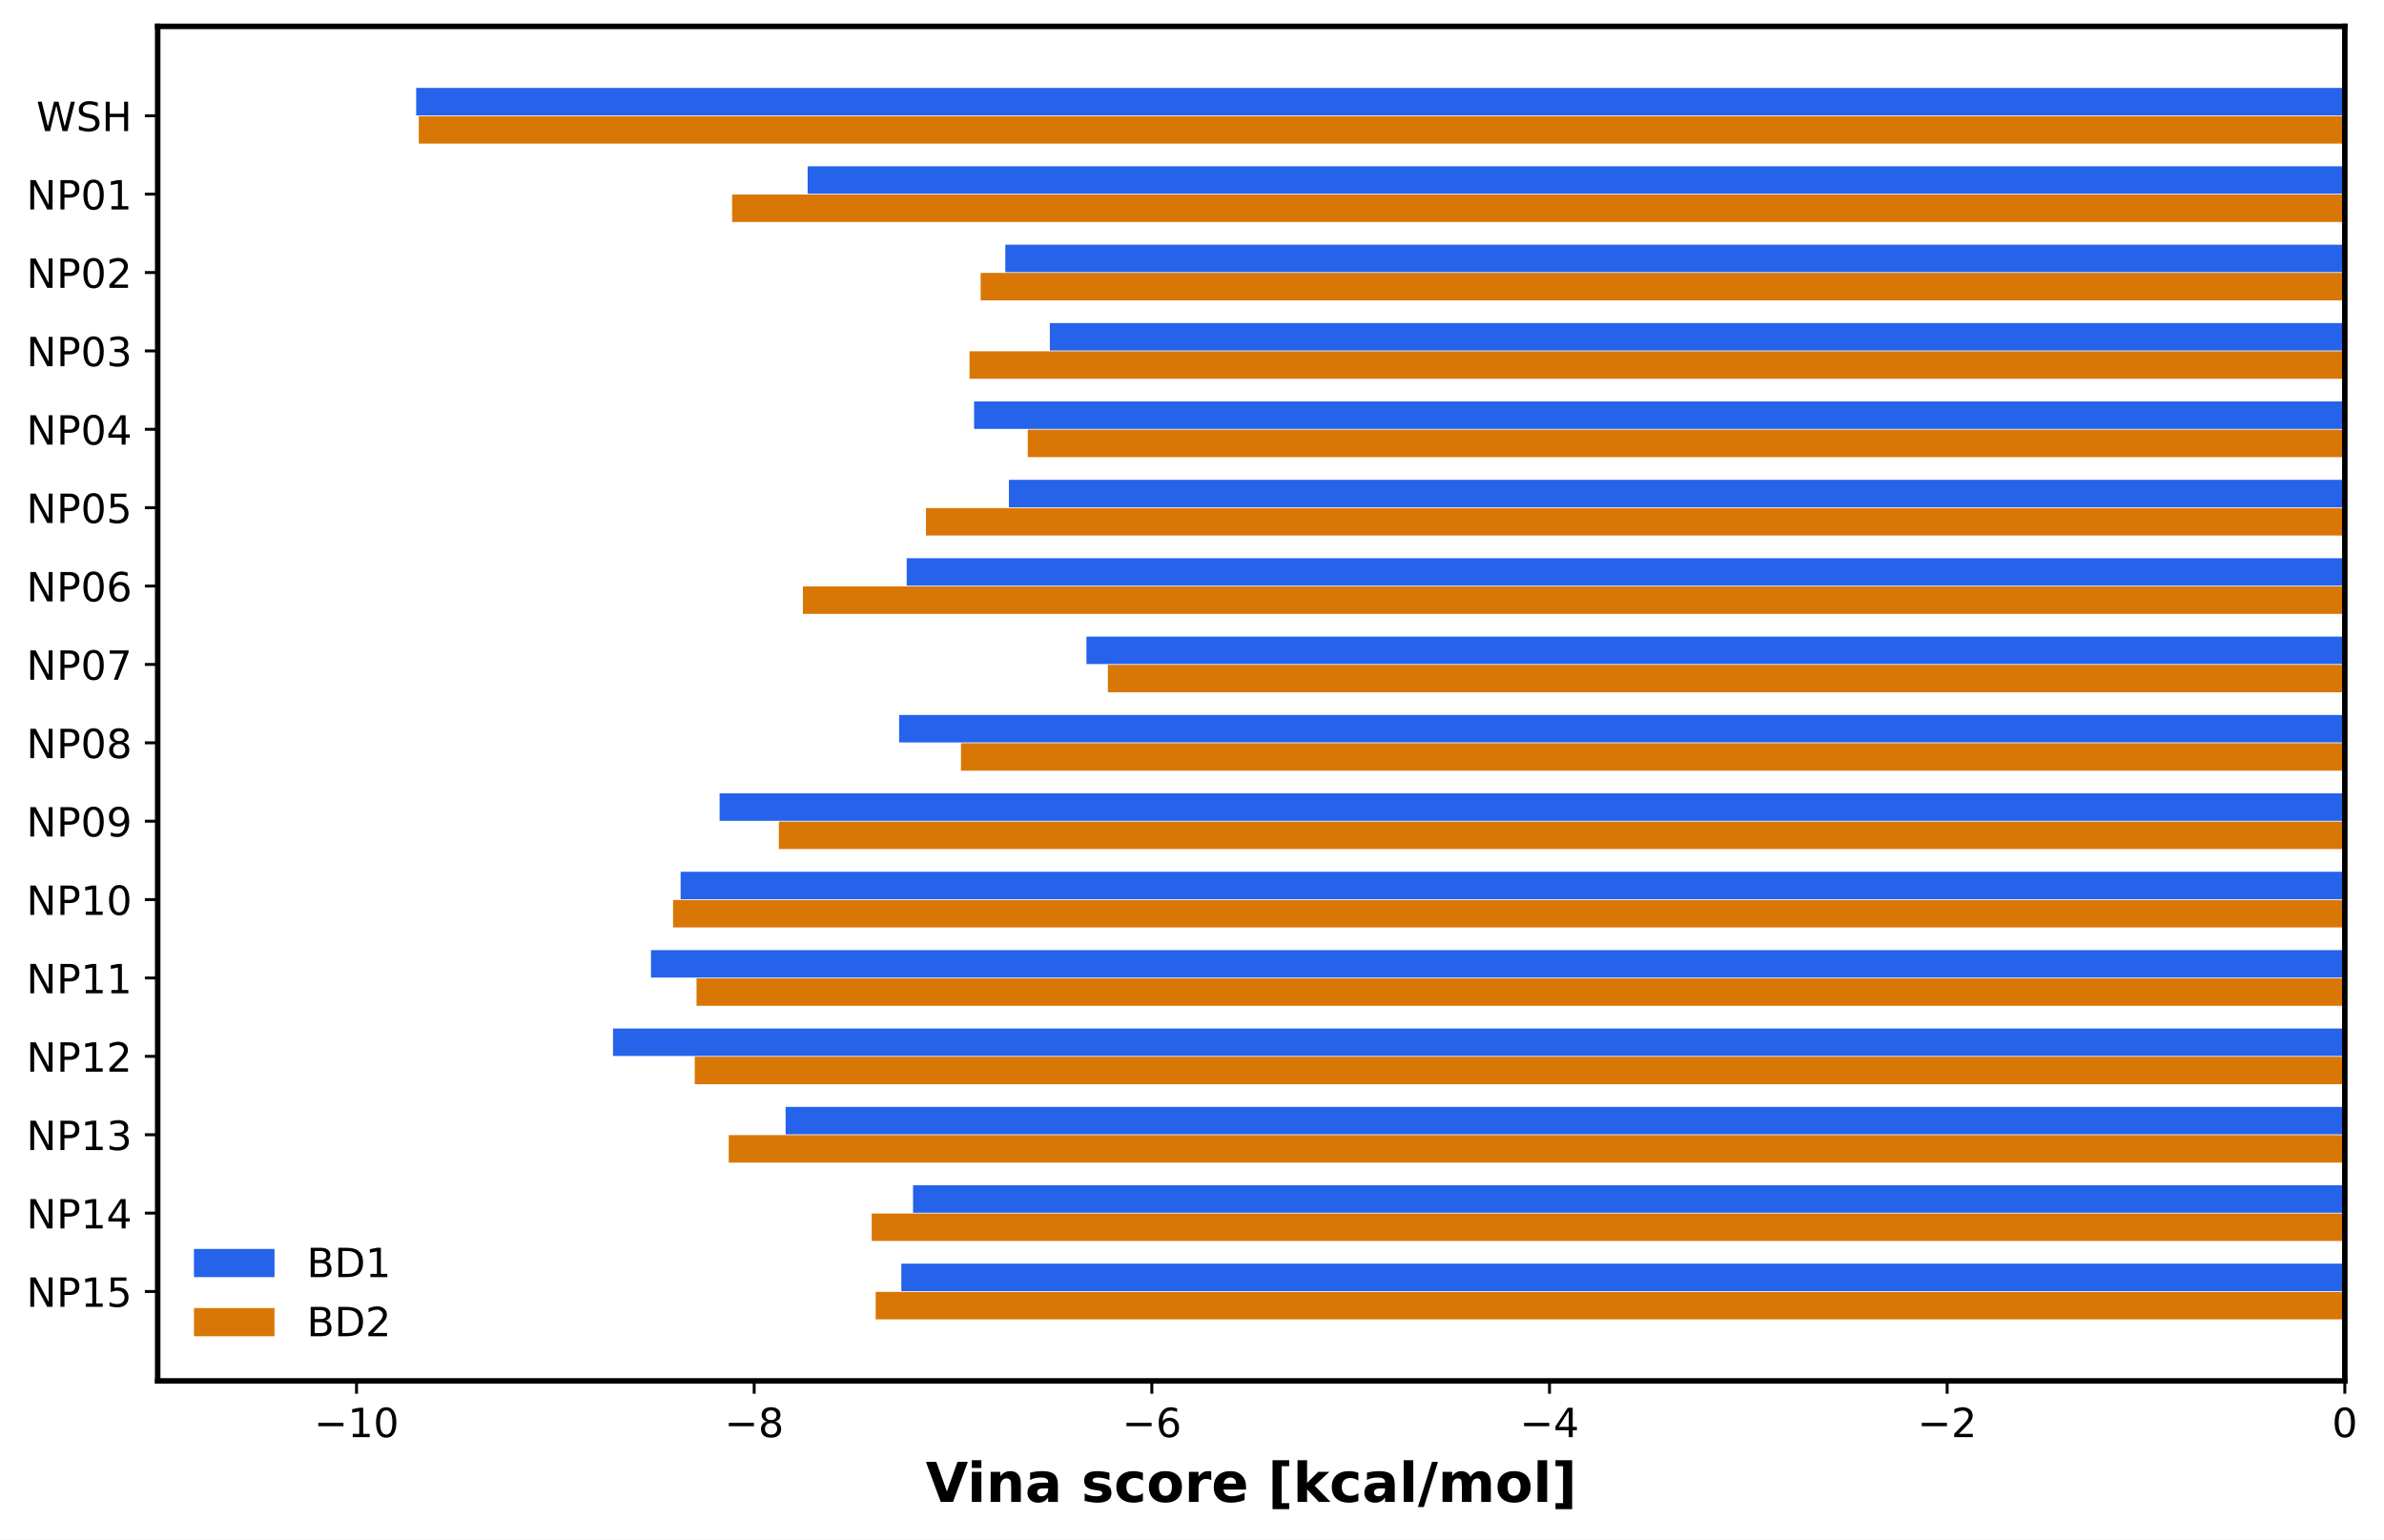
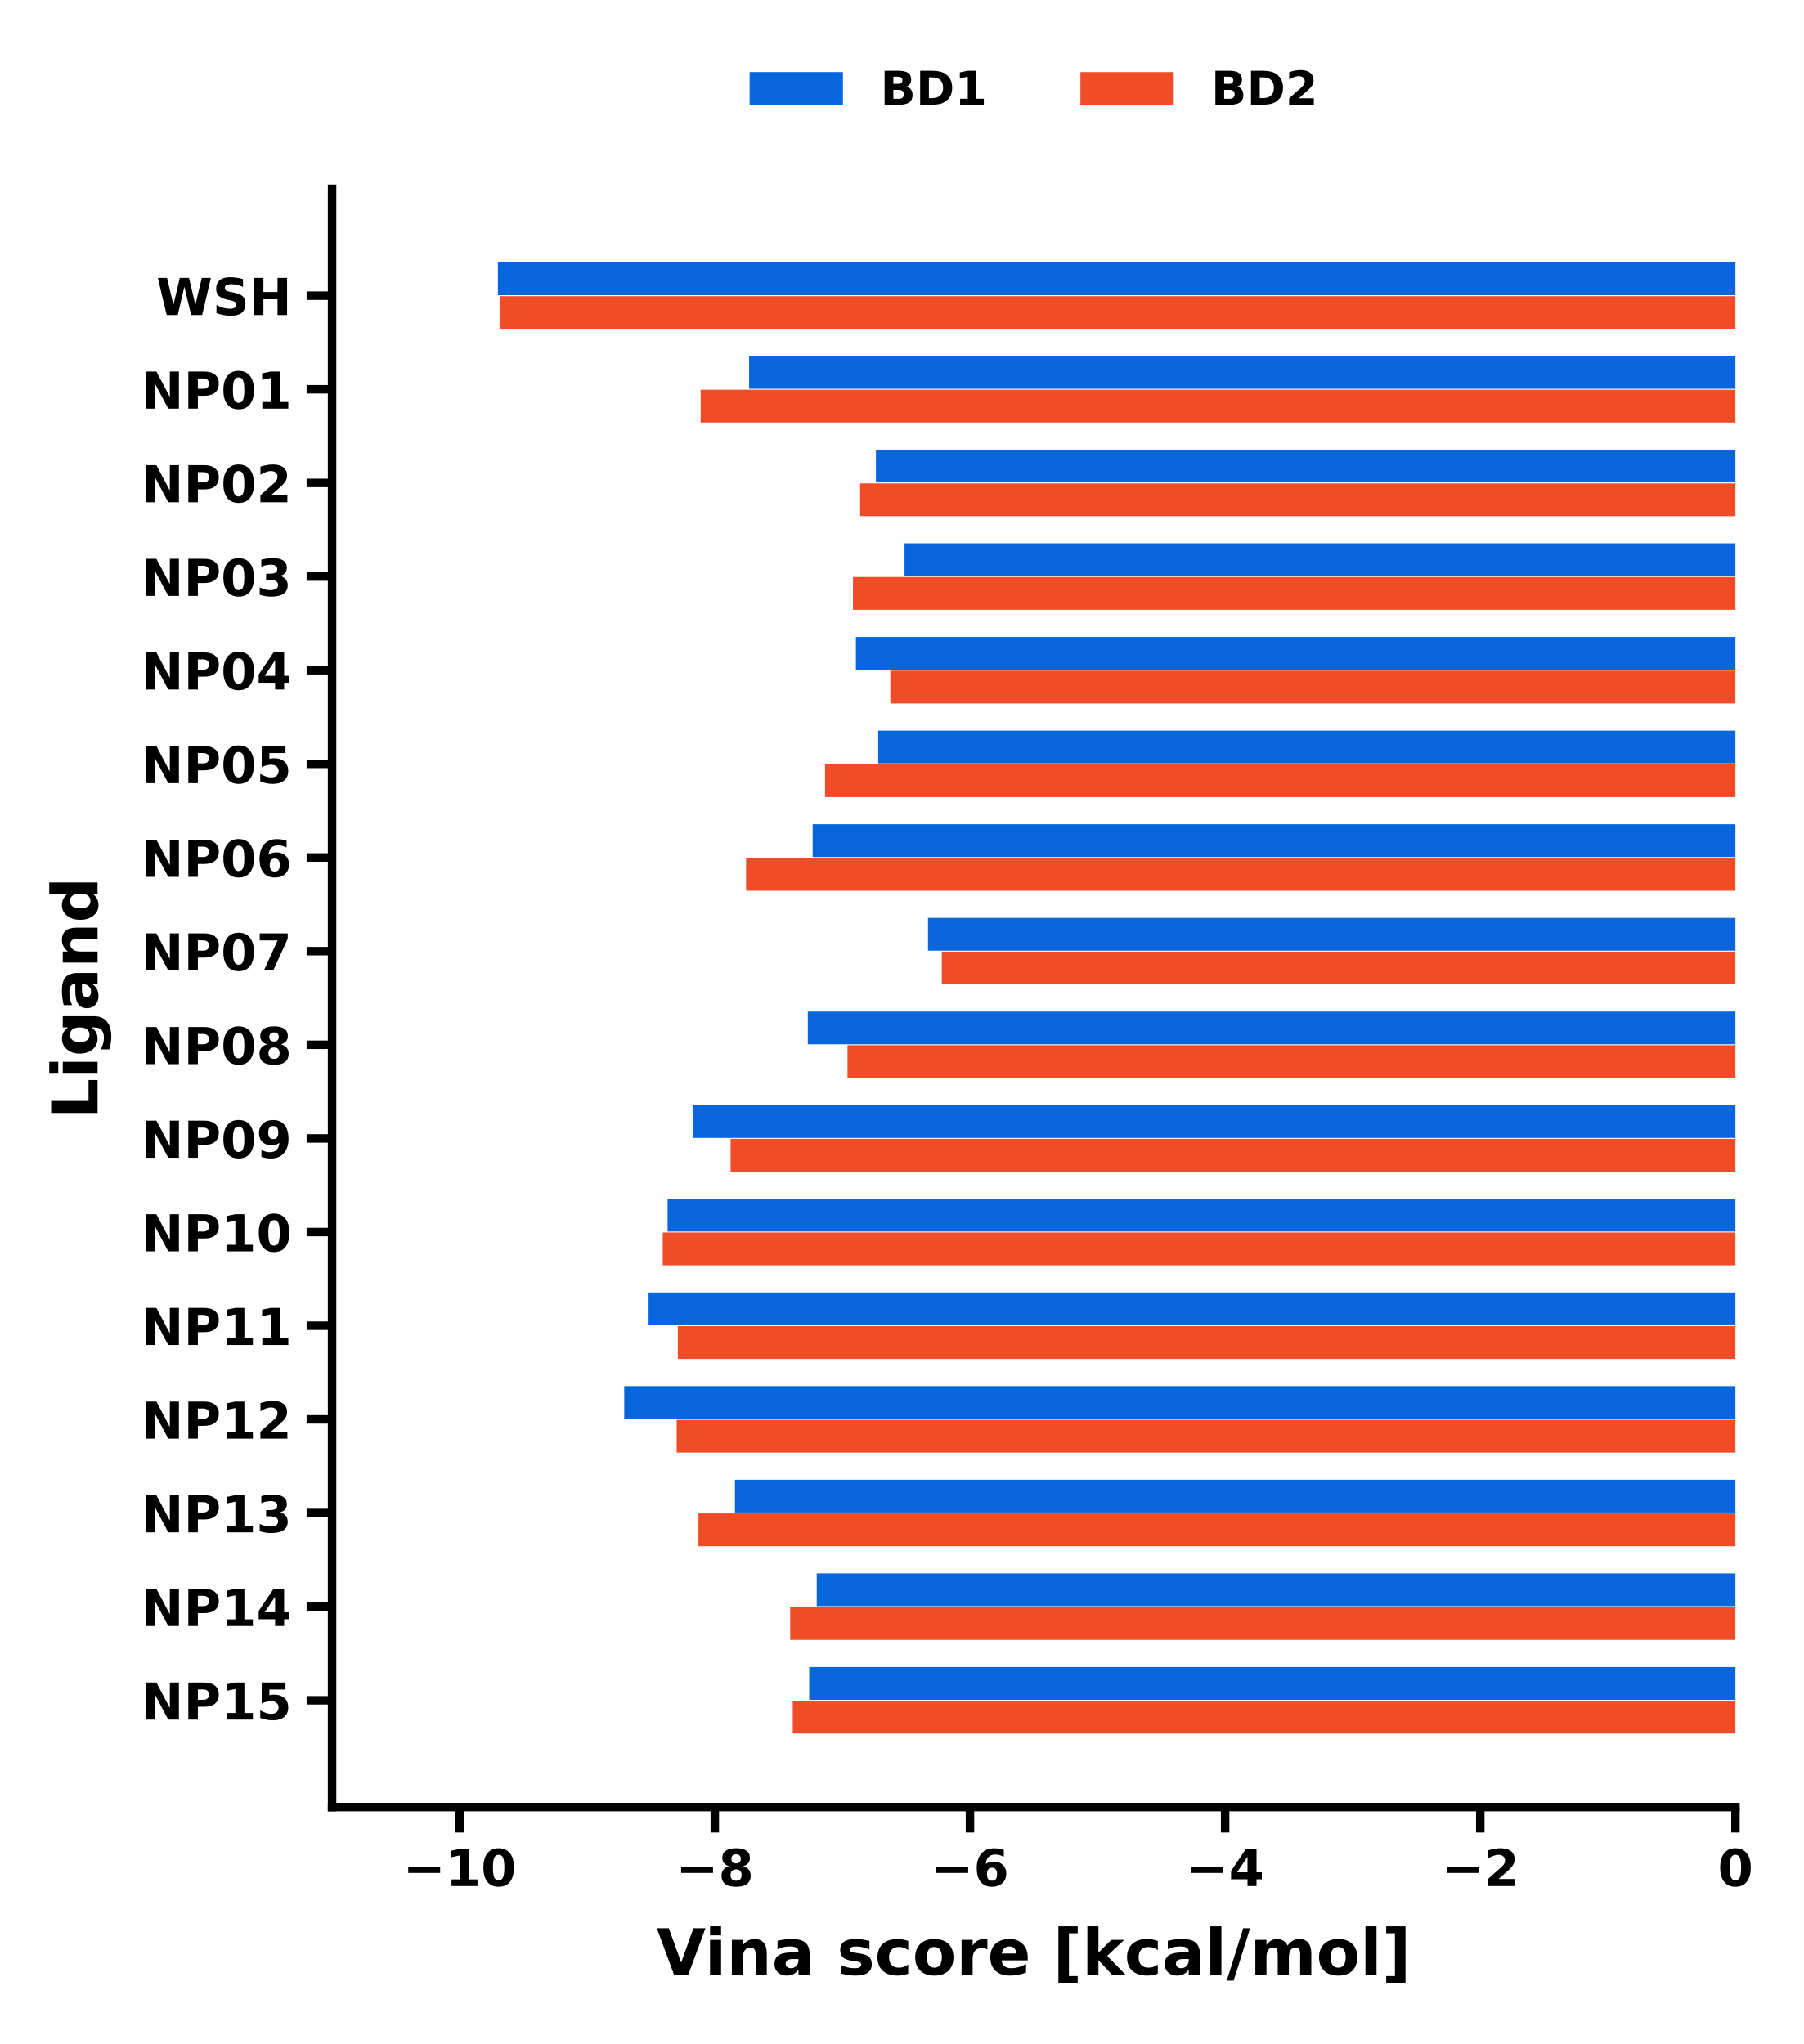
- <svg xmlns="http://www.w3.org/2000/svg" xmlns:xlink="http://www.w3.org/1999/xlink" width="650.974pt" height="420.443pt" viewBox="0 0 650.974 420.443" version="1.1">
+ <svg xmlns="http://www.w3.org/2000/svg" xmlns:xlink="http://www.w3.org/1999/xlink" width="425.197pt" height="481.89pt" viewBox="0 0 425.197 481.89" version="1.1">
  <defs>
    <style type="text/css">*{stroke-linejoin: round; stroke-linecap: butt}</style>
  </defs>
  <g id="figure_1">
    <g id="patch_1">
-       <path d="M 0 420.443  L 650.974 420.443  L 650.974 0  L 0 0  z " style="fill: #ffffff" />
+       <path d="M 0 481.89  L 425.197 481.89  L 425.197 0  L 0 0  z " style="fill: #ffffff" />
    </g>
    <g id="axes_1">
      <g id="patch_2">
-         <path d="M 43.06 377.08  L 640.275 377.08  L 640.275 7.2  L 43.06 7.2  z " style="fill: #ffffff" />
+         <path d="M 78.27 426.03  L 409.057 426.03  L 409.057 44.521  L 78.27 44.521  z " style="fill: #ffffff" />
      </g>
      <g id="patch_3">
-         <path d="M 640.275 24.013  L 113.639 24.013  L 113.639 31.504  L 640.275 31.504  z " clip-path="url(#pfdffe7187e)" style="fill: #2563eb" />
+         <path d="M 409.057 61.862  L 117.363 61.862  L 117.363 69.589  L 409.057 69.589  z " clip-path="url(#p7dfcdf0aad)" style="fill: #0866dd" />
      </g>
      <g id="patch_4">
-         <path d="M 640.275 45.417  L 220.541 45.417  L 220.541 52.908  L 640.275 52.908  z " clip-path="url(#pfdffe7187e)" style="fill: #2563eb" />
+         <path d="M 409.057 83.939  L 176.574 83.939  L 176.574 91.666  L 409.057 91.666  z " clip-path="url(#p7dfcdf0aad)" style="fill: #0866dd" />
      </g>
      <g id="patch_5">
-         <path d="M 640.275 66.82  L 274.507 66.82  L 274.507 74.312  L 640.275 74.312  z " clip-path="url(#pfdffe7187e)" style="fill: #2563eb" />
+         <path d="M 409.057 106.016  L 206.465 106.016  L 206.465 113.743  L 409.057 113.743  z " clip-path="url(#p7dfcdf0aad)" style="fill: #0866dd" />
      </g>
      <g id="patch_6">
-         <path d="M 640.275 88.224  L 286.669 88.224  L 286.669 95.716  L 640.275 95.716  z " clip-path="url(#pfdffe7187e)" style="fill: #2563eb" />
+         <path d="M 409.057 128.093  L 213.201 128.093  L 213.201 135.82  L 409.057 135.82  z " clip-path="url(#p7dfcdf0aad)" style="fill: #0866dd" />
      </g>
      <g id="patch_7">
-         <path d="M 640.275 109.628  L 265.984 109.628  L 265.984 117.119  L 640.275 117.119  z " clip-path="url(#pfdffe7187e)" style="fill: #2563eb" />
+         <path d="M 409.057 150.169  L 201.744 150.169  L 201.744 157.896  L 409.057 157.896  z " clip-path="url(#p7dfcdf0aad)" style="fill: #0866dd" />
      </g>
      <g id="patch_8">
-         <path d="M 640.275 131.032  L 275.485 131.032  L 275.485 138.523  L 640.275 138.523  z " clip-path="url(#pfdffe7187e)" style="fill: #2563eb" />
+         <path d="M 409.057 172.246  L 207.006 172.246  L 207.006 179.973  L 409.057 179.973  z " clip-path="url(#p7dfcdf0aad)" style="fill: #0866dd" />
      </g>
      <g id="patch_9">
-         <path d="M 640.275 152.436  L 247.579 152.436  L 247.579 159.927  L 640.275 159.927  z " clip-path="url(#pfdffe7187e)" style="fill: #2563eb" />
+         <path d="M 409.057 194.323  L 191.549 194.323  L 191.549 202.05  L 409.057 202.05  z " clip-path="url(#p7dfcdf0aad)" style="fill: #0866dd" />
      </g>
      <g id="patch_10">
-         <path d="M 640.275 173.84  L 296.659 173.84  L 296.659 181.331  L 640.275 181.331  z " clip-path="url(#pfdffe7187e)" style="fill: #2563eb" />
+         <path d="M 409.057 216.4  L 218.734 216.4  L 218.734 224.127  L 409.057 224.127  z " clip-path="url(#p7dfcdf0aad)" style="fill: #0866dd" />
      </g>
      <g id="patch_11">
-         <path d="M 640.275 195.244  L 245.515 195.244  L 245.515 202.735  L 640.275 202.735  z " clip-path="url(#pfdffe7187e)" style="fill: #2563eb" />
+         <path d="M 409.057 238.477  L 190.407 238.477  L 190.407 246.203  L 409.057 246.203  z " clip-path="url(#p7dfcdf0aad)" style="fill: #0866dd" />
      </g>
      <g id="patch_12">
-         <path d="M 640.275 216.647  L 196.489 216.647  L 196.489 224.139  L 640.275 224.139  z " clip-path="url(#pfdffe7187e)" style="fill: #2563eb" />
+         <path d="M 409.057 260.553  L 163.252 260.553  L 163.252 268.28  L 409.057 268.28  z " clip-path="url(#p7dfcdf0aad)" style="fill: #0866dd" />
      </g>
      <g id="patch_13">
-         <path d="M 640.275 238.051  L 185.848 238.051  L 185.848 245.543  L 640.275 245.543  z " clip-path="url(#pfdffe7187e)" style="fill: #2563eb" />
+         <path d="M 409.057 282.63  L 157.358 282.63  L 157.358 290.357  L 409.057 290.357  z " clip-path="url(#p7dfcdf0aad)" style="fill: #0866dd" />
      </g>
      <g id="patch_14">
-         <path d="M 640.275 259.455  L 177.759 259.455  L 177.759 266.946  L 640.275 266.946  z " clip-path="url(#pfdffe7187e)" style="fill: #2563eb" />
+         <path d="M 409.057 304.707  L 152.877 304.707  L 152.877 312.434  L 409.057 312.434  z " clip-path="url(#p7dfcdf0aad)" style="fill: #0866dd" />
      </g>
      <g id="patch_15">
-         <path d="M 640.275 280.859  L 167.389 280.859  L 167.389 288.35  L 640.275 288.35  z " clip-path="url(#pfdffe7187e)" style="fill: #2563eb" />
+         <path d="M 409.057 326.784  L 147.134 326.784  L 147.134 334.511  L 409.057 334.511  z " clip-path="url(#p7dfcdf0aad)" style="fill: #0866dd" />
      </g>
      <g id="patch_16">
-         <path d="M 640.275 302.263  L 214.515 302.263  L 214.515 309.754  L 640.275 309.754  z " clip-path="url(#pfdffe7187e)" style="fill: #2563eb" />
+         <path d="M 409.057 348.86  L 173.236 348.86  L 173.236 356.587  L 409.057 356.587  z " clip-path="url(#p7dfcdf0aad)" style="fill: #0866dd" />
      </g>
      <g id="patch_17">
-         <path d="M 640.275 323.667  L 249.316 323.667  L 249.316 331.158  L 640.275 331.158  z " clip-path="url(#pfdffe7187e)" style="fill: #2563eb" />
+         <path d="M 409.057 370.937  L 192.512 370.937  L 192.512 378.664  L 409.057 378.664  z " clip-path="url(#p7dfcdf0aad)" style="fill: #0866dd" />
      </g>
      <g id="patch_18">
-         <path d="M 640.275 345.071  L 246.113 345.071  L 246.113 352.562  L 640.275 352.562  z " clip-path="url(#pfdffe7187e)" style="fill: #2563eb" />
+         <path d="M 409.057 393.014  L 190.738 393.014  L 190.738 400.741  L 409.057 400.741  z " clip-path="url(#p7dfcdf0aad)" style="fill: #0866dd" />
      </g>
      <g id="patch_19">
-         <path d="M 640.275 31.718  L 114.345 31.718  L 114.345 39.209  L 640.275 39.209  z " clip-path="url(#pfdffe7187e)" style="fill: #d97706" />
+         <path d="M 409.057 69.81  L 117.754 69.81  L 117.754 77.537  L 409.057 77.537  z " clip-path="url(#p7dfcdf0aad)" style="fill: #f04c28" />
      </g>
      <g id="patch_20">
-         <path d="M 640.275 53.122  L 199.91 53.122  L 199.91 60.613  L 640.275 60.613  z " clip-path="url(#pfdffe7187e)" style="fill: #d97706" />
+         <path d="M 409.057 91.887  L 165.147 91.887  L 165.147 99.614  L 409.057 99.614  z " clip-path="url(#p7dfcdf0aad)" style="fill: #f04c28" />
      </g>
      <g id="patch_21">
-         <path d="M 640.275 74.526  L 267.775 74.526  L 267.775 82.017  L 640.275 82.017  z " clip-path="url(#pfdffe7187e)" style="fill: #d97706" />
+         <path d="M 409.057 113.964  L 202.736 113.964  L 202.736 121.69  L 409.057 121.69  z " clip-path="url(#p7dfcdf0aad)" style="fill: #f04c28" />
      </g>
      <g id="patch_22">
-         <path d="M 640.275 95.93  L 264.735 95.93  L 264.735 103.421  L 640.275 103.421  z " clip-path="url(#pfdffe7187e)" style="fill: #d97706" />
+         <path d="M 409.057 136.04  L 201.052 136.04  L 201.052 143.767  L 409.057 143.767  z " clip-path="url(#p7dfcdf0aad)" style="fill: #f04c28" />
      </g>
      <g id="patch_23">
-         <path d="M 640.275 117.334  L 280.643 117.334  L 280.643 124.825  L 640.275 124.825  z " clip-path="url(#pfdffe7187e)" style="fill: #d97706" />
+         <path d="M 409.057 158.117  L 209.863 158.117  L 209.863 165.844  L 409.057 165.844  z " clip-path="url(#p7dfcdf0aad)" style="fill: #f04c28" />
      </g>
      <g id="patch_24">
-         <path d="M 640.275 138.737  L 252.845 138.737  L 252.845 146.229  L 640.275 146.229  z " clip-path="url(#pfdffe7187e)" style="fill: #d97706" />
+         <path d="M 409.057 180.194  L 194.466 180.194  L 194.466 187.921  L 409.057 187.921  z " clip-path="url(#p7dfcdf0aad)" style="fill: #f04c28" />
      </g>
      <g id="patch_25">
-         <path d="M 640.275 160.141  L 219.238 160.141  L 219.238 167.633  L 640.275 167.633  z " clip-path="url(#pfdffe7187e)" style="fill: #d97706" />
+         <path d="M 409.057 202.271  L 175.852 202.271  L 175.852 209.998  L 409.057 209.998  z " clip-path="url(#p7dfcdf0aad)" style="fill: #f04c28" />
      </g>
      <g id="patch_26">
-         <path d="M 640.275 181.545  L 302.522 181.545  L 302.522 189.036  L 640.275 189.036  z " clip-path="url(#pfdffe7187e)" style="fill: #d97706" />
+         <path d="M 409.057 224.347  L 221.982 224.347  L 221.982 232.074  L 409.057 232.074  z " clip-path="url(#p7dfcdf0aad)" style="fill: #f04c28" />
      </g>
      <g id="patch_27">
-         <path d="M 640.275 202.949  L 262.4 202.949  L 262.4 210.44  L 640.275 210.44  z " clip-path="url(#pfdffe7187e)" style="fill: #d97706" />
+         <path d="M 409.057 246.424  L 199.759 246.424  L 199.759 254.151  L 409.057 254.151  z " clip-path="url(#p7dfcdf0aad)" style="fill: #f04c28" />
      </g>
      <g id="patch_28">
-         <path d="M 640.275 224.353  L 212.669 224.353  L 212.669 231.844  L 640.275 231.844  z " clip-path="url(#pfdffe7187e)" style="fill: #d97706" />
+         <path d="M 409.057 268.501  L 172.213 268.501  L 172.213 276.228  L 409.057 276.228  z " clip-path="url(#p7dfcdf0aad)" style="fill: #f04c28" />
      </g>
      <g id="patch_29">
-         <path d="M 640.275 245.757  L 183.785 245.757  L 183.785 253.248  L 640.275 253.248  z " clip-path="url(#pfdffe7187e)" style="fill: #d97706" />
+         <path d="M 409.057 290.578  L 156.215 290.578  L 156.215 298.305  L 409.057 298.305  z " clip-path="url(#p7dfcdf0aad)" style="fill: #f04c28" />
      </g>
      <g id="patch_30">
-         <path d="M 640.275 267.161  L 190.192 267.161  L 190.192 274.652  L 640.275 274.652  z " clip-path="url(#pfdffe7187e)" style="fill: #d97706" />
+         <path d="M 409.057 312.655  L 159.764 312.655  L 159.764 320.381  L 409.057 320.381  z " clip-path="url(#p7dfcdf0aad)" style="fill: #f04c28" />
      </g>
      <g id="patch_31">
-         <path d="M 640.275 288.564  L 189.703 288.564  L 189.703 296.056  L 640.275 296.056  z " clip-path="url(#pfdffe7187e)" style="fill: #d97706" />
+         <path d="M 409.057 334.731  L 159.493 334.731  L 159.493 342.458  L 409.057 342.458  z " clip-path="url(#p7dfcdf0aad)" style="fill: #f04c28" />
      </g>
      <g id="patch_32">
-         <path d="M 640.275 309.968  L 198.987 309.968  L 198.987 317.46  L 640.275 317.46  z " clip-path="url(#pfdffe7187e)" style="fill: #d97706" />
+         <path d="M 409.057 356.808  L 164.635 356.808  L 164.635 364.535  L 409.057 364.535  z " clip-path="url(#p7dfcdf0aad)" style="fill: #f04c28" />
      </g>
      <g id="patch_33">
-         <path d="M 640.275 331.372  L 238.023 331.372  L 238.023 338.863  L 640.275 338.863  z " clip-path="url(#pfdffe7187e)" style="fill: #d97706" />
+         <path d="M 409.057 378.885  L 186.257 378.885  L 186.257 386.612  L 409.057 386.612  z " clip-path="url(#p7dfcdf0aad)" style="fill: #f04c28" />
      </g>
      <g id="patch_34">
-         <path d="M 640.275 352.776  L 239.109 352.776  L 239.109 360.267  L 640.275 360.267  z " clip-path="url(#pfdffe7187e)" style="fill: #d97706" />
+         <path d="M 409.057 400.962  L 186.858 400.962  L 186.858 408.688  L 409.057 408.688  z " clip-path="url(#p7dfcdf0aad)" style="fill: #f04c28" />
      </g>
      <g id="matplotlib.axis_1">
        <g id="xtick_1">
          <g id="line2d_1">
            <defs>
-               <path id="m86faa2a591" d="M 0 0  L 0 3.5  " style="stroke: #000000; stroke-width: 0.8" />
+               <path id="mbcad447442" d="M 0 0  L 0 6  " style="stroke: #000000; stroke-width: 2" />
            </defs>
            <g>
-               <use xlink:href="#m86faa2a591" x="97.352" y="377.08" style="stroke: #000000; stroke-width: 0.8" />
+               <use xlink:href="#mbcad447442" x="108.342" y="426.03" style="stroke: #000000; stroke-width: 2" />
            </g>
          </g>
          <g id="text_1">
-             <text style="font-size: 11px; font-family: 'DejaVu Sans'; text-anchor: middle" x="97.352" y="392.438" transform="rotate(-0 97.3518 392.4383)">−10</text>
+             <text style="font-weight: 700; font-size: 12px; font-family: 'DejaVu Sans'; text-anchor: middle" x="108.342" y="444.648" transform="rotate(-0 108.3415 444.6479)">−10</text>
          </g>
        </g>
        <g id="xtick_2">
          <g id="line2d_2">
            <g>
-               <use xlink:href="#m86faa2a591" x="205.936" y="377.08" style="stroke: #000000; stroke-width: 0.8" />
+               <use xlink:href="#mbcad447442" x="168.485" y="426.03" style="stroke: #000000; stroke-width: 2" />
            </g>
          </g>
          <g id="text_2">
-             <text style="font-size: 11px; font-family: 'DejaVu Sans'; text-anchor: middle" x="205.936" y="392.438" transform="rotate(-0 205.9363 392.4383)">−8</text>
+             <text style="font-weight: 700; font-size: 12px; font-family: 'DejaVu Sans'; text-anchor: middle" x="168.485" y="444.648" transform="rotate(-0 168.4846 444.6479)">−8</text>
          </g>
        </g>
        <g id="xtick_3">
          <g id="line2d_3">
            <g>
-               <use xlink:href="#m86faa2a591" x="314.521" y="377.08" style="stroke: #000000; stroke-width: 0.8" />
+               <use xlink:href="#mbcad447442" x="228.628" y="426.03" style="stroke: #000000; stroke-width: 2" />
            </g>
          </g>
          <g id="text_3">
-             <text style="font-size: 11px; font-family: 'DejaVu Sans'; text-anchor: middle" x="314.521" y="392.438" transform="rotate(-0 314.5209 392.4383)">−6</text>
+             <text style="font-weight: 700; font-size: 12px; font-family: 'DejaVu Sans'; text-anchor: middle" x="228.628" y="444.648" transform="rotate(-0 228.6277 444.6479)">−6</text>
          </g>
        </g>
        <g id="xtick_4">
          <g id="line2d_4">
            <g>
-               <use xlink:href="#m86faa2a591" x="423.105" y="377.08" style="stroke: #000000; stroke-width: 0.8" />
+               <use xlink:href="#mbcad447442" x="288.771" y="426.03" style="stroke: #000000; stroke-width: 2" />
            </g>
          </g>
          <g id="text_4">
-             <text style="font-size: 11px; font-family: 'DejaVu Sans'; text-anchor: middle" x="423.105" y="392.438" transform="rotate(-0 423.1054 392.4383)">−4</text>
+             <text style="font-weight: 700; font-size: 12px; font-family: 'DejaVu Sans'; text-anchor: middle" x="288.771" y="444.648" transform="rotate(-0 288.7707 444.6479)">−4</text>
          </g>
        </g>
        <g id="xtick_5">
          <g id="line2d_5">
            <g>
-               <use xlink:href="#m86faa2a591" x="531.69" y="377.08" style="stroke: #000000; stroke-width: 0.8" />
+               <use xlink:href="#mbcad447442" x="348.914" y="426.03" style="stroke: #000000; stroke-width: 2" />
            </g>
          </g>
          <g id="text_5">
-             <text style="font-size: 11px; font-family: 'DejaVu Sans'; text-anchor: middle" x="531.69" y="392.438" transform="rotate(-0 531.69 392.4383)">−2</text>
+             <text style="font-weight: 700; font-size: 12px; font-family: 'DejaVu Sans'; text-anchor: middle" x="348.914" y="444.648" transform="rotate(-0 348.9138 444.6479)">−2</text>
          </g>
        </g>
        <g id="xtick_6">
          <g id="line2d_6">
            <g>
-               <use xlink:href="#m86faa2a591" x="640.275" y="377.08" style="stroke: #000000; stroke-width: 0.8" />
+               <use xlink:href="#mbcad447442" x="409.057" y="426.03" style="stroke: #000000; stroke-width: 2" />
            </g>
          </g>
          <g id="text_6">
-             <text style="font-size: 11px; font-family: 'DejaVu Sans'; text-anchor: middle" x="640.275" y="392.438" transform="rotate(-0 640.2745 392.4383)">0</text>
+             <text style="font-weight: 700; font-size: 12px; font-family: 'DejaVu Sans'; text-anchor: middle" x="409.057" y="444.648" transform="rotate(-0 409.0568 444.6479)">0</text>
          </g>
        </g>
        <g id="text_7">
-           <text style="font-weight: 700; font-size: 15px; font-family: 'DejaVu Sans'; text-anchor: middle" x="341.667" y="410.124" transform="rotate(-0 341.667 410.1236)">Vina score [kcal/mol]</text>
+           <text style="font-weight: 700; font-size: 15px; font-family: 'DejaVu Sans'; text-anchor: middle" x="243.663" y="465.541" transform="rotate(-0 243.6634 465.5412)">Vina score [kcal/mol]</text>
        </g>
      </g>
      <g id="matplotlib.axis_2">
        <g id="ytick_1">
          <g id="line2d_7">
            <defs>
-               <path id="m53e8aaec9b" d="M 0 0  L -3.5 0  " style="stroke: #000000; stroke-width: 0.8" />
+               <path id="ma26646f320" d="M 0 0  L -6 0  " style="stroke: #000000; stroke-width: 2" />
            </defs>
            <g>
-               <use xlink:href="#m53e8aaec9b" x="43.06" y="31.611" style="stroke: #000000; stroke-width: 0.8" />
+               <use xlink:href="#ma26646f320" x="78.27" y="69.7" style="stroke: #000000; stroke-width: 2" />
            </g>
          </g>
          <g id="text_8">
-             <text style="font-size: 11px; font-family: 'DejaVu Sans'; text-anchor: end" x="36.06" y="35.79" transform="rotate(-0 36.05953 35.79024)">WSH</text>
+             <text style="font-weight: 700; font-size: 12px; font-family: 'DejaVu Sans'; text-anchor: end" x="68.77" y="74.259" transform="rotate(-0 68.77 74.25872)">WSH</text>
          </g>
        </g>
        <g id="ytick_2">
          <g id="line2d_8">
            <g>
-               <use xlink:href="#m53e8aaec9b" x="43.06" y="53.015" style="stroke: #000000; stroke-width: 0.8" />
+               <use xlink:href="#ma26646f320" x="78.27" y="91.776" style="stroke: #000000; stroke-width: 2" />
            </g>
          </g>
          <g id="text_9">
-             <text style="font-size: 11px; font-family: 'DejaVu Sans'; text-anchor: end" x="36.06" y="57.194" transform="rotate(-0 36.05953 57.19409)">NP01</text>
+             <text style="font-weight: 700; font-size: 12px; font-family: 'DejaVu Sans'; text-anchor: end" x="68.77" y="96.335" transform="rotate(-0 68.77 96.33549)">NP01</text>
          </g>
        </g>
        <g id="ytick_3">
          <g id="line2d_9">
            <g>
-               <use xlink:href="#m53e8aaec9b" x="43.06" y="74.419" style="stroke: #000000; stroke-width: 0.8" />
+               <use xlink:href="#ma26646f320" x="78.27" y="113.853" style="stroke: #000000; stroke-width: 2" />
            </g>
          </g>
          <g id="text_10">
-             <text style="font-size: 11px; font-family: 'DejaVu Sans'; text-anchor: end" x="36.06" y="78.598" transform="rotate(-0 36.05953 78.59794)">NP02</text>
+             <text style="font-weight: 700; font-size: 12px; font-family: 'DejaVu Sans'; text-anchor: end" x="68.77" y="118.412" transform="rotate(-0 68.77 118.4123)">NP02</text>
          </g>
        </g>
        <g id="ytick_4">
          <g id="line2d_10">
            <g>
-               <use xlink:href="#m53e8aaec9b" x="43.06" y="95.823" style="stroke: #000000; stroke-width: 0.8" />
+               <use xlink:href="#ma26646f320" x="78.27" y="135.93" style="stroke: #000000; stroke-width: 2" />
            </g>
          </g>
          <g id="text_11">
-             <text style="font-size: 11px; font-family: 'DejaVu Sans'; text-anchor: end" x="36.06" y="100.002" transform="rotate(-0 36.05953 100.0018)">NP03</text>
+             <text style="font-weight: 700; font-size: 12px; font-family: 'DejaVu Sans'; text-anchor: end" x="68.77" y="140.489" transform="rotate(-0 68.77 140.489)">NP03</text>
          </g>
        </g>
        <g id="ytick_5">
          <g id="line2d_11">
            <g>
-               <use xlink:href="#m53e8aaec9b" x="43.06" y="117.227" style="stroke: #000000; stroke-width: 0.8" />
+               <use xlink:href="#ma26646f320" x="78.27" y="158.007" style="stroke: #000000; stroke-width: 2" />
            </g>
          </g>
          <g id="text_12">
-             <text style="font-size: 11px; font-family: 'DejaVu Sans'; text-anchor: end" x="36.06" y="121.406" transform="rotate(-0 36.05953 121.4057)">NP04</text>
+             <text style="font-weight: 700; font-size: 12px; font-family: 'DejaVu Sans'; text-anchor: end" x="68.77" y="162.566" transform="rotate(-0 68.77 162.5658)">NP04</text>
          </g>
        </g>
        <g id="ytick_6">
          <g id="line2d_12">
            <g>
-               <use xlink:href="#m53e8aaec9b" x="43.06" y="138.63" style="stroke: #000000; stroke-width: 0.8" />
+               <use xlink:href="#ma26646f320" x="78.27" y="180.084" style="stroke: #000000; stroke-width: 2" />
            </g>
          </g>
          <g id="text_13">
-             <text style="font-size: 11px; font-family: 'DejaVu Sans'; text-anchor: end" x="36.06" y="142.81" transform="rotate(-0 36.05953 142.8095)">NP05</text>
+             <text style="font-weight: 700; font-size: 12px; font-family: 'DejaVu Sans'; text-anchor: end" x="68.77" y="184.643" transform="rotate(-0 68.77 184.6426)">NP05</text>
          </g>
        </g>
        <g id="ytick_7">
          <g id="line2d_13">
            <g>
-               <use xlink:href="#m53e8aaec9b" x="43.06" y="160.034" style="stroke: #000000; stroke-width: 0.8" />
+               <use xlink:href="#ma26646f320" x="78.27" y="202.16" style="stroke: #000000; stroke-width: 2" />
            </g>
          </g>
          <g id="text_14">
-             <text style="font-size: 11px; font-family: 'DejaVu Sans'; text-anchor: end" x="36.06" y="164.213" transform="rotate(-0 36.05953 164.2134)">NP06</text>
+             <text style="font-weight: 700; font-size: 12px; font-family: 'DejaVu Sans'; text-anchor: end" x="68.77" y="206.719" transform="rotate(-0 68.77 206.7193)">NP06</text>
          </g>
        </g>
        <g id="ytick_8">
          <g id="line2d_14">
            <g>
-               <use xlink:href="#m53e8aaec9b" x="43.06" y="181.438" style="stroke: #000000; stroke-width: 0.8" />
+               <use xlink:href="#ma26646f320" x="78.27" y="224.237" style="stroke: #000000; stroke-width: 2" />
            </g>
          </g>
          <g id="text_15">
-             <text style="font-size: 11px; font-family: 'DejaVu Sans'; text-anchor: end" x="36.06" y="185.617" transform="rotate(-0 36.05953 185.6172)">NP07</text>
+             <text style="font-weight: 700; font-size: 12px; font-family: 'DejaVu Sans'; text-anchor: end" x="68.77" y="228.796" transform="rotate(-0 68.77 228.7961)">NP07</text>
          </g>
        </g>
        <g id="ytick_9">
          <g id="line2d_15">
            <g>
-               <use xlink:href="#m53e8aaec9b" x="43.06" y="202.842" style="stroke: #000000; stroke-width: 0.8" />
+               <use xlink:href="#ma26646f320" x="78.27" y="246.314" style="stroke: #000000; stroke-width: 2" />
            </g>
          </g>
          <g id="text_16">
-             <text style="font-size: 11px; font-family: 'DejaVu Sans'; text-anchor: end" x="36.06" y="207.021" transform="rotate(-0 36.05953 207.0211)">NP08</text>
+             <text style="font-weight: 700; font-size: 12px; font-family: 'DejaVu Sans'; text-anchor: end" x="68.77" y="250.873" transform="rotate(-0 68.77 250.8729)">NP08</text>
          </g>
        </g>
        <g id="ytick_10">
          <g id="line2d_16">
            <g>
-               <use xlink:href="#m53e8aaec9b" x="43.06" y="224.246" style="stroke: #000000; stroke-width: 0.8" />
+               <use xlink:href="#ma26646f320" x="78.27" y="268.391" style="stroke: #000000; stroke-width: 2" />
            </g>
          </g>
          <g id="text_17">
-             <text style="font-size: 11px; font-family: 'DejaVu Sans'; text-anchor: end" x="36.06" y="228.425" transform="rotate(-0 36.05953 228.4249)">NP09</text>
+             <text style="font-weight: 700; font-size: 12px; font-family: 'DejaVu Sans'; text-anchor: end" x="68.77" y="272.95" transform="rotate(-0 68.77 272.9497)">NP09</text>
          </g>
        </g>
        <g id="ytick_11">
          <g id="line2d_17">
            <g>
-               <use xlink:href="#m53e8aaec9b" x="43.06" y="245.65" style="stroke: #000000; stroke-width: 0.8" />
+               <use xlink:href="#ma26646f320" x="78.27" y="290.467" style="stroke: #000000; stroke-width: 2" />
            </g>
          </g>
          <g id="text_18">
-             <text style="font-size: 11px; font-family: 'DejaVu Sans'; text-anchor: end" x="36.06" y="249.829" transform="rotate(-0 36.05953 249.8288)">NP10</text>
+             <text style="font-weight: 700; font-size: 12px; font-family: 'DejaVu Sans'; text-anchor: end" x="68.77" y="295.026" transform="rotate(-0 68.77 295.0264)">NP10</text>
          </g>
        </g>
        <g id="ytick_12">
          <g id="line2d_18">
            <g>
-               <use xlink:href="#m53e8aaec9b" x="43.06" y="267.053" style="stroke: #000000; stroke-width: 0.8" />
+               <use xlink:href="#ma26646f320" x="78.27" y="312.544" style="stroke: #000000; stroke-width: 2" />
            </g>
          </g>
          <g id="text_19">
-             <text style="font-size: 11px; font-family: 'DejaVu Sans'; text-anchor: end" x="36.06" y="271.233" transform="rotate(-0 36.05953 271.2326)">NP11</text>
+             <text style="font-weight: 700; font-size: 12px; font-family: 'DejaVu Sans'; text-anchor: end" x="68.77" y="317.103" transform="rotate(-0 68.77 317.1032)">NP11</text>
          </g>
        </g>
        <g id="ytick_13">
          <g id="line2d_19">
            <g>
-               <use xlink:href="#m53e8aaec9b" x="43.06" y="288.457" style="stroke: #000000; stroke-width: 0.8" />
+               <use xlink:href="#ma26646f320" x="78.27" y="334.621" style="stroke: #000000; stroke-width: 2" />
            </g>
          </g>
          <g id="text_20">
-             <text style="font-size: 11px; font-family: 'DejaVu Sans'; text-anchor: end" x="36.06" y="292.636" transform="rotate(-0 36.05953 292.6365)">NP12</text>
+             <text style="font-weight: 700; font-size: 12px; font-family: 'DejaVu Sans'; text-anchor: end" x="68.77" y="339.18" transform="rotate(-0 68.77 339.18)">NP12</text>
          </g>
        </g>
        <g id="ytick_14">
          <g id="line2d_20">
            <g>
-               <use xlink:href="#m53e8aaec9b" x="43.06" y="309.861" style="stroke: #000000; stroke-width: 0.8" />
+               <use xlink:href="#ma26646f320" x="78.27" y="356.698" style="stroke: #000000; stroke-width: 2" />
            </g>
          </g>
          <g id="text_21">
-             <text style="font-size: 11px; font-family: 'DejaVu Sans'; text-anchor: end" x="36.06" y="314.04" transform="rotate(-0 36.05953 314.0403)">NP13</text>
+             <text style="font-weight: 700; font-size: 12px; font-family: 'DejaVu Sans'; text-anchor: end" x="68.77" y="361.257" transform="rotate(-0 68.77 361.2567)">NP13</text>
          </g>
        </g>
        <g id="ytick_15">
          <g id="line2d_21">
            <g>
-               <use xlink:href="#m53e8aaec9b" x="43.06" y="331.265" style="stroke: #000000; stroke-width: 0.8" />
+               <use xlink:href="#ma26646f320" x="78.27" y="378.774" style="stroke: #000000; stroke-width: 2" />
            </g>
          </g>
          <g id="text_22">
-             <text style="font-size: 11px; font-family: 'DejaVu Sans'; text-anchor: end" x="36.06" y="335.444" transform="rotate(-0 36.05953 335.4442)">NP14</text>
+             <text style="font-weight: 700; font-size: 12px; font-family: 'DejaVu Sans'; text-anchor: end" x="68.77" y="383.334" transform="rotate(-0 68.77 383.3335)">NP14</text>
          </g>
        </g>
        <g id="ytick_16">
          <g id="line2d_22">
            <g>
-               <use xlink:href="#m53e8aaec9b" x="43.06" y="352.669" style="stroke: #000000; stroke-width: 0.8" />
+               <use xlink:href="#ma26646f320" x="78.27" y="400.851" style="stroke: #000000; stroke-width: 2" />
            </g>
          </g>
          <g id="text_23">
-             <text style="font-size: 11px; font-family: 'DejaVu Sans'; text-anchor: end" x="36.06" y="356.848" transform="rotate(-0 36.05953 356.848)">NP15</text>
-           </g>
+             <text style="font-weight: 700; font-size: 12px; font-family: 'DejaVu Sans'; text-anchor: end" x="68.77" y="405.41" transform="rotate(-0 68.77 405.4103)">NP15</text>
+           </g>
+         </g>
+         <g id="text_24">
+           <text style="font-weight: 700; font-size: 15px; font-family: 'DejaVu Sans'; text-anchor: middle" x="22.996" y="235.275" transform="rotate(-90 22.99641 235.2754)">Ligand</text>
        </g>
      </g>
      <g id="patch_35">
-         <path d="M 43.06 377.08  L 43.06 7.2  " style="fill: none; stroke: #000000; stroke-width: 1.5; stroke-linejoin: miter; stroke-linecap: square" />
+         <path d="M 78.27 426.03  L 78.27 44.521  " style="fill: none; stroke: #000000; stroke-width: 2; stroke-linejoin: miter; stroke-linecap: square" />
      </g>
      <g id="patch_36">
-         <path d="M 640.275 377.08  L 640.275 7.2  " style="fill: none; stroke: #000000; stroke-width: 1.5; stroke-linejoin: miter; stroke-linecap: square" />
-       </g>
-       <g id="patch_37">
-         <path d="M 43.06 377.08  L 640.275 377.08  " style="fill: none; stroke: #000000; stroke-width: 1.5; stroke-linejoin: miter; stroke-linecap: square" />
-       </g>
-       <g id="patch_38">
-         <path d="M 43.06 7.2  L 640.275 7.2  " style="fill: none; stroke: #000000; stroke-width: 1.5; stroke-linejoin: miter; stroke-linecap: square" />
+         <path d="M 78.27 426.03  L 409.057 426.03  " style="fill: none; stroke: #000000; stroke-width: 2; stroke-linejoin: miter; stroke-linecap: square" />
      </g>
      <g id="legend_1">
-         <g id="patch_39">
-           <path d="M 52.96 348.746  L 74.96 348.746  L 74.96 341.046  L 52.96 341.046  z " style="fill: #2563eb" />
-         </g>
-         <g id="text_24">
-           <text style="font-size: 11px; font-family: 'DejaVu Sans'; text-anchor: start" x="83.76" y="348.746" transform="rotate(-0 83.75953 348.7464)">BD1</text>
-         </g>
-         <g id="patch_40">
-           <path d="M 52.96 364.892  L 74.96 364.892  L 74.96 357.192  L 52.96 357.192  z " style="fill: #d97706" />
+         <g id="patch_37">
+           <path d="M 176.694 24.703  L 198.694 24.703  L 198.694 17.003  L 176.694 17.003  z " style="fill: #0866dd" />
        </g>
        <g id="text_25">
-           <text style="font-size: 11px; font-family: 'DejaVu Sans'; text-anchor: start" x="83.76" y="364.892" transform="rotate(-0 83.75953 364.8923)">BD2</text>
+           <text style="font-weight: 700; font-size: 11px; font-family: 'DejaVu Sans'; text-anchor: start" x="207.494" y="24.703" transform="rotate(-0 207.494 24.70327)">BD1</text>
+         </g>
+         <g id="patch_38">
+           <path d="M 254.663 24.703  L 276.663 24.703  L 276.663 17.003  L 254.663 17.003  z " style="fill: #f04c28" />
+         </g>
+         <g id="text_26">
+           <text style="font-weight: 700; font-size: 11px; font-family: 'DejaVu Sans'; text-anchor: start" x="285.463" y="24.703" transform="rotate(-0 285.4634 24.70327)">BD2</text>
        </g>
      </g>
    </g>
  </g>
  <defs>
-     <clipPath id="pfdffe7187e">
-       <rect x="43.06" y="7.2" width="597.215" height="369.88" />
+     <clipPath id="p7dfcdf0aad">
+       <rect x="78.27" y="44.521" width="330.787" height="381.509" />
    </clipPath>
  </defs>
</svg>
